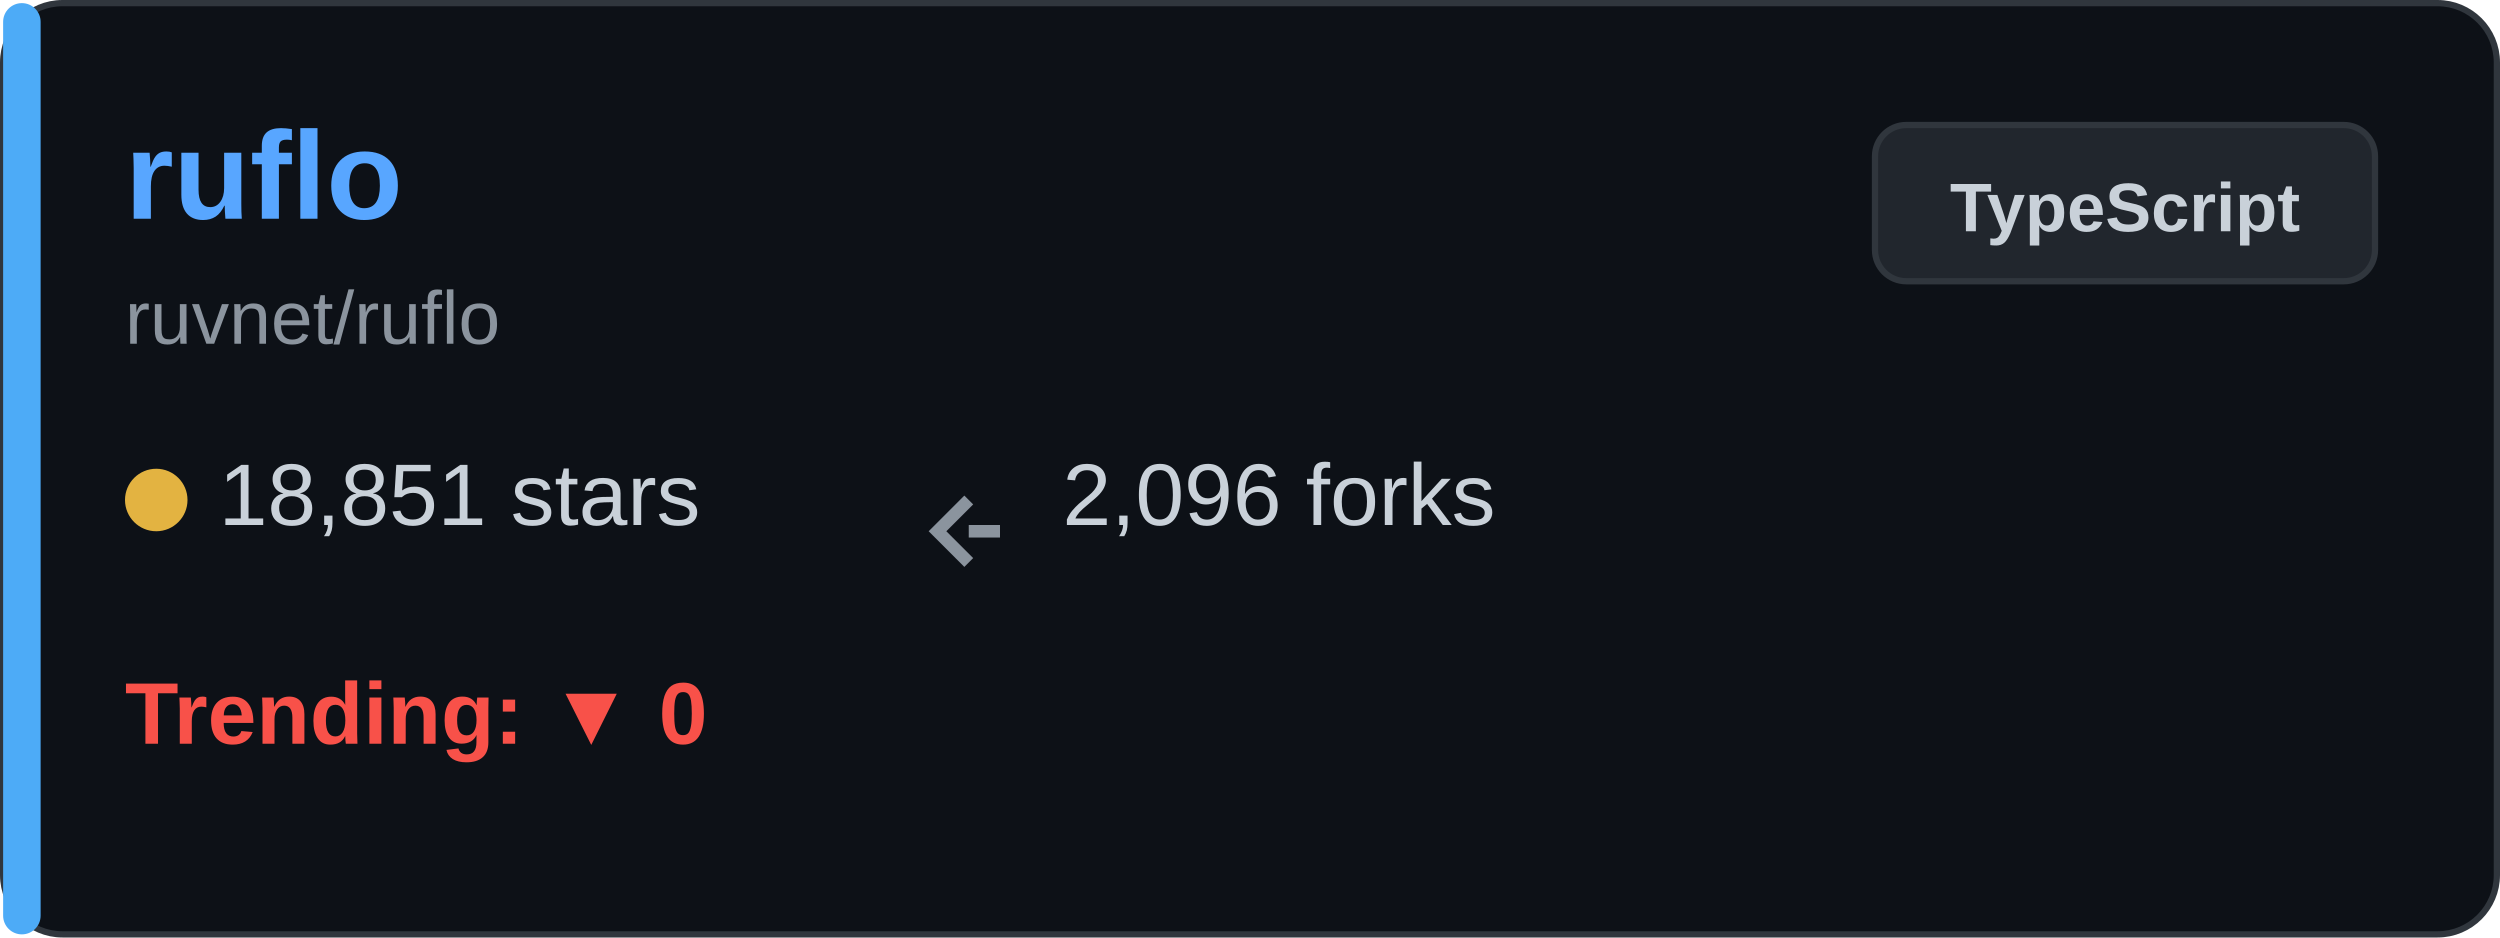
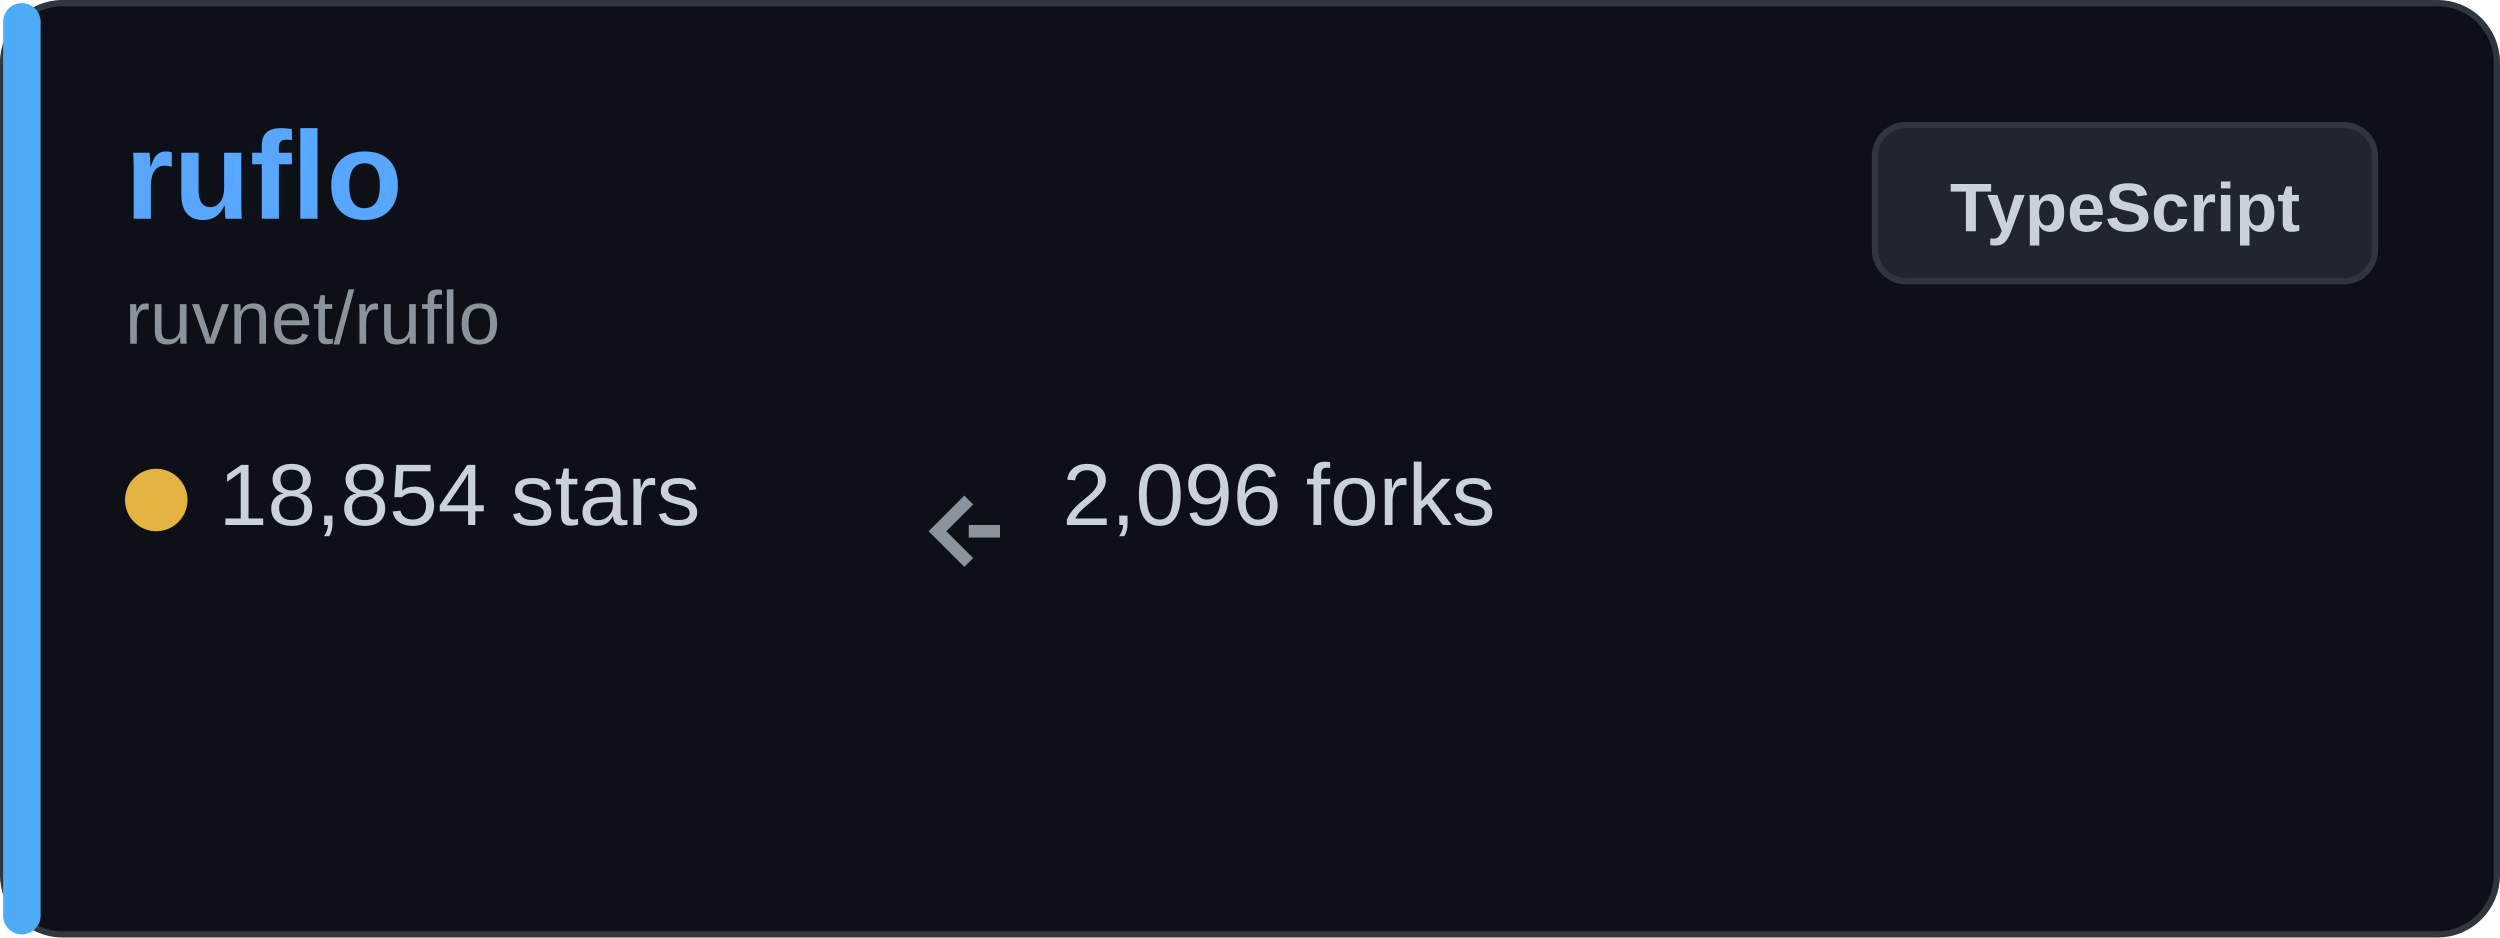
<svg xmlns="http://www.w3.org/2000/svg" width="400" height="150" viewBox="0 0 400 150" fill="none">
  <rect x="0.5" y="0.5" width="399" height="149" rx="9.5" fill="#0d1117" stroke="#30363d" />
  <rect x="0.5" y="0.5" width="6" height="149" rx="3" fill="#4dabf7" />
  <text x="20" y="35" font-family="Arial, sans-serif" font-size="20" font-weight="bold" fill="#58a6ff">ruflo</text>
  <text x="20" y="55" font-family="Arial, sans-serif" font-size="12" fill="#8b949e">ruvnet/ruflo</text>
  <g transform="translate(20, 80)">
    <circle cx="5" cy="0" r="5" fill="#e3b341" />
-     <text x="15" y="4" font-family="Arial, sans-serif" font-size="14" fill="#c9d1d9">18,851 stars</text>
+     <text x="15" y="4" font-family="Arial, sans-serif" font-size="14" fill="#c9d1d9">18,854 stars</text>
  </g>
  <g transform="translate(150, 80)">
    <path d="M5 0 L0 5 L5 10 M5 5 L10 5" stroke="#8b949e" stroke-width="2" fill="none" />
    <text x="20" y="4" font-family="Arial, sans-serif" font-size="14" fill="#c9d1d9">2,096 forks</text>
  </g>
-   <g transform="translate(20, 115)">
-     <text x="0" y="4" font-family="Arial, sans-serif" font-size="14" font-weight="bold" fill="#f85149">Trending: ▼ 0</text>
-   </g>
  <rect x="300" y="20" width="80" height="25" rx="5" fill="#21262d" stroke="#30363d" />
  <text x="340" y="37" font-family="Arial, sans-serif" font-size="11" font-weight="bold" fill="#c9d1d9" text-anchor="middle">TypeScript</text>
</svg>
